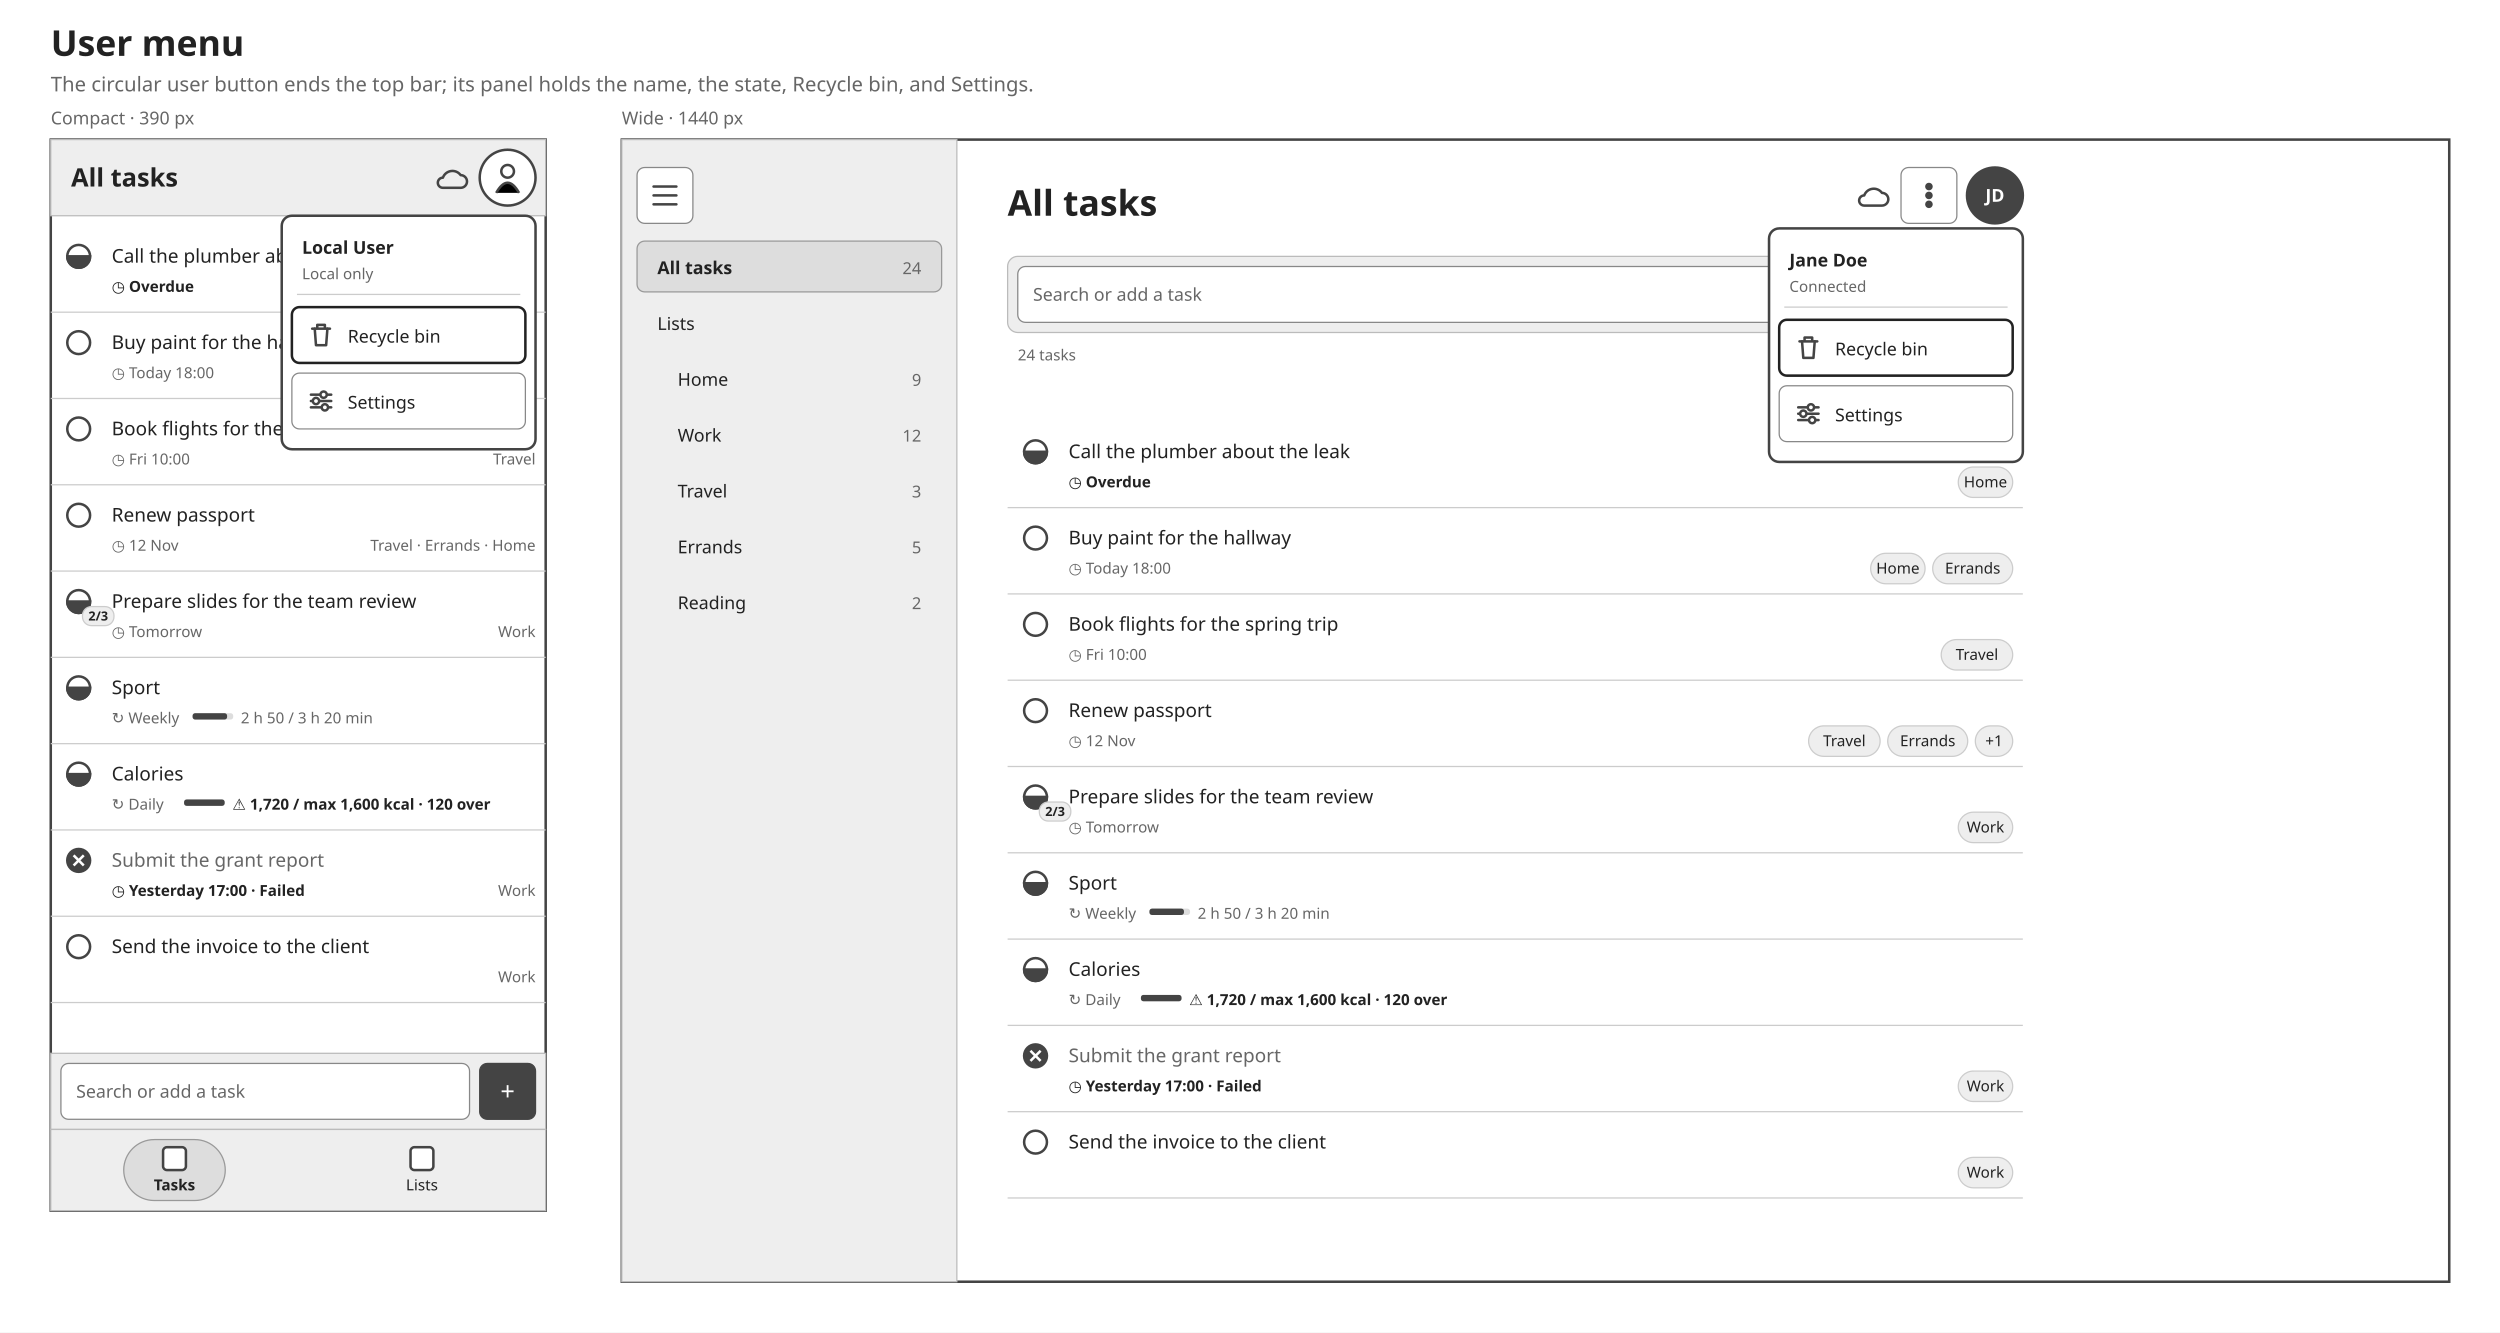
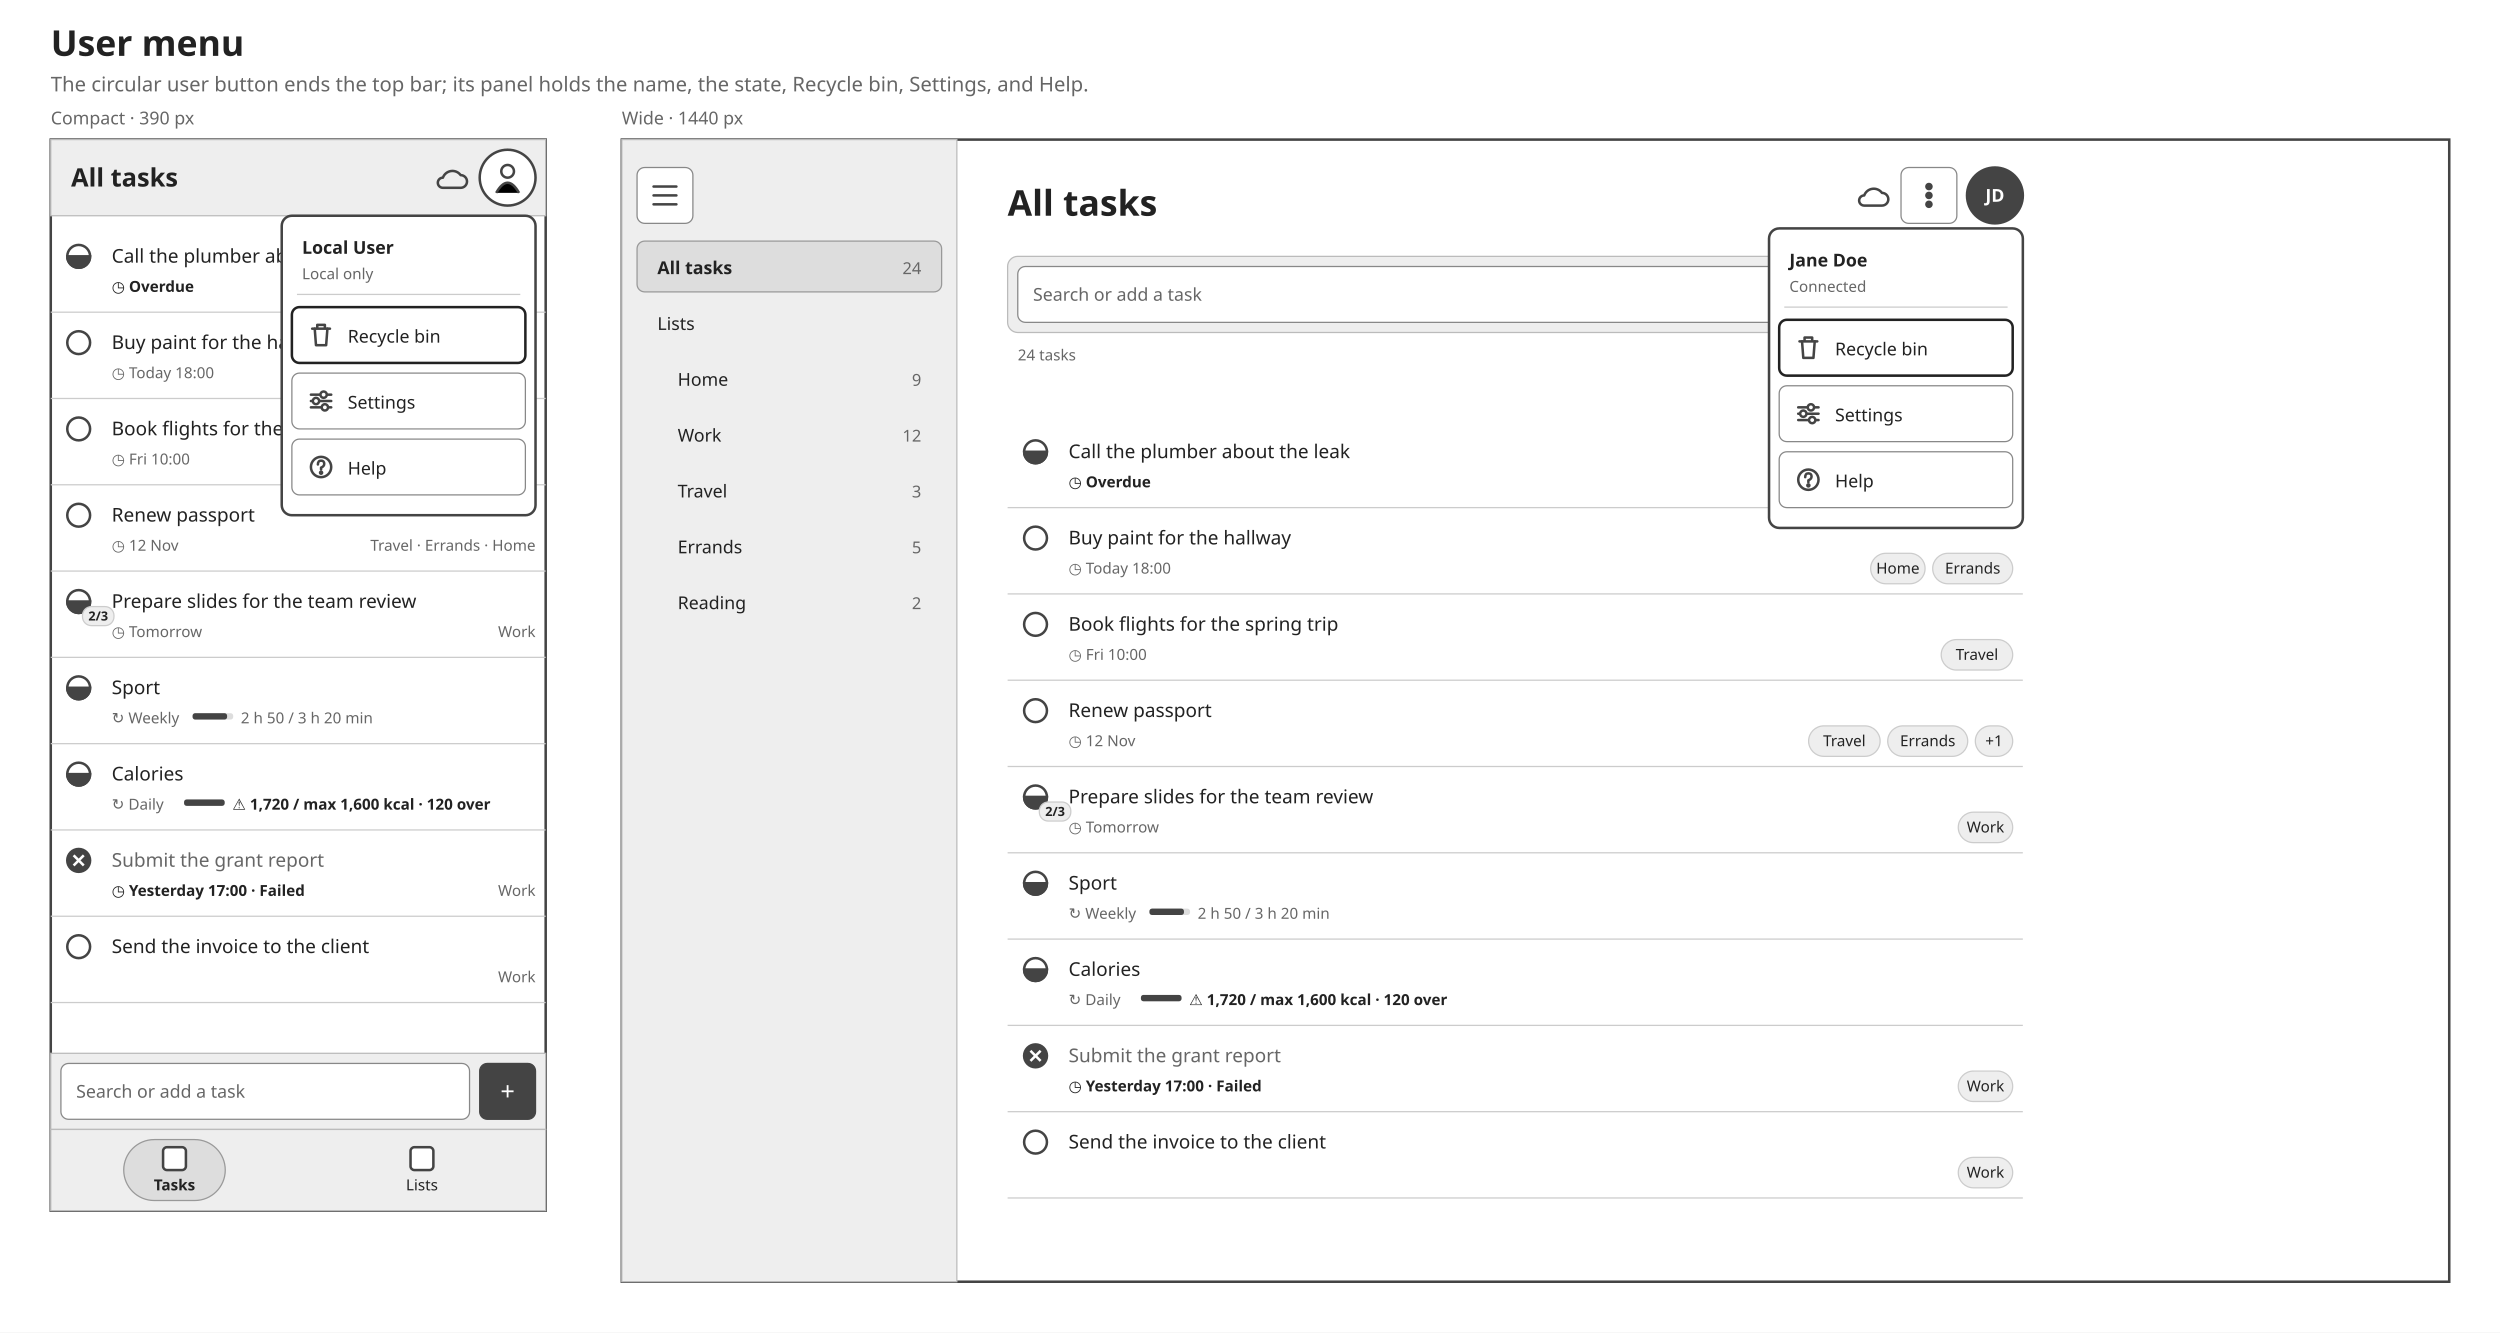
<svg xmlns="http://www.w3.org/2000/svg" width="1970" height="1050" viewBox="0 0 1970 1050">
  <style>
text { font-family: sans-serif; fill: #222222; }
.muted { fill: #666666; }
.on-primary { fill: #ffffff; }
.bold { font-weight: bold; }
rect.frame { fill: #ffffff; stroke: #444444; stroke-width: 2; }
.bar { fill: #eeeeee; stroke: #bbbbbb; }
.box { fill: #f5f5f5; stroke: #bbbbbb; }
.control { fill: #ffffff; stroke: #888888; }
.disabled { fill: #f5f5f5; stroke: #cccccc; }
.primary { fill: #444444; stroke: #444444; }
.selected { fill: #dddddd; stroke: #999999; }
.chip { fill: #eeeeee; stroke: #cccccc; }
.signal { fill: #ffffff; stroke: #222222; stroke-width: 2; }
.scrim { fill: #888888; fill-opacity: 0.5; }
.rule { stroke: #cccccc; }
.drop { stroke: #222222; stroke-width: 3; }
.icon { fill: #ffffff; stroke: #444444; stroke-width: 2; }
.icon-fill { fill: #444444; stroke: #444444; stroke-width: 2; }
.icon-mark { fill: none; stroke: #ffffff; stroke-width: 2; }
.icon-line { stroke: #444444; stroke-width: 2; }
.icon-line-open { fill: none; stroke: #444444; stroke-width: 2; stroke-linecap: round; stroke-linejoin: round; }
.icon-dashed { fill: #ffffff; stroke: #444444; stroke-width: 2; stroke-dasharray: 3 3; }
.meter { fill: #dddddd; stroke: none; }
.meter-fill { fill: #444444; stroke: none; }
.tooltip { fill: #222222; stroke: #222222; }
  </style>
  <rect x="0" y="0" width="1970" height="1050" fill="#ffffff" />
  <text x="40" y="44" font-size="28" class="bold">User menu</text>
-   <text x="40" y="72" font-size="16" class="muted">The circular user button ends the top bar; its panel holds the name, the state, Recycle bin, and Settings.</text>
+   <text x="40" y="72" font-size="16" class="muted">The circular user button ends the top bar; its panel holds the name, the state, Recycle bin, Settings, and Help.</text>
  <text x="40" y="98" font-size="14" class="muted">Compact · 390 px</text>
  <text x="490" y="98" font-size="14" class="muted">Wide · 1440 px</text>
  <g class="frame" data-width="390" data-height="844" transform="translate(40 110)">
    <rect x="0" y="0" width="390" height="844" rx="0" class="frame" />
    <rect x="0" y="0" width="390" height="60" rx="0" class="bar" />
    <circle cx="360" cy="30" r="22" class="icon" />
    <circle cx="360" cy="25" r="5" class="icon" />
    <path d="M 351 42 Q 360 26 369 42" class="icon-line" />
    <path d="M 309 38 H 323 A 5 5 0 0 0 323 28 A 8 8 0 0 0 309 30 A 4 4 0 0 0 309 38 Z" class="icon-line-open" />
    <text x="16" y="37" font-size="20" class="bold">All tasks</text>
    <line x1="0" y1="136" x2="390" y2="136" class="rule" />
    <circle cx="22" cy="92" r="9" class="icon" />
    <path d="M13 92 A9 9 0 0 0 31 92 Z" class="icon-fill" />
    <text x="48" y="97" font-size="15">Call the plumber about the leak</text>
    <text x="48" y="120" font-size="12" class="bold">◷ Overdue</text>
    <text x="382" y="120" font-size="12" class="muted" text-anchor="end">Home</text>
    <line x1="0" y1="204" x2="390" y2="204" class="rule" />
    <circle cx="22" cy="160" r="9" class="icon" />
    <text x="48" y="165" font-size="15">Buy paint for the hallway</text>
    <text x="48" y="188" font-size="12" class="muted">◷ Today 18:00</text>
    <text x="382" y="188" font-size="12" class="muted" text-anchor="end">Home · Errands</text>
    <line x1="0" y1="272" x2="390" y2="272" class="rule" />
    <circle cx="22" cy="228" r="9" class="icon" />
    <text x="48" y="233" font-size="15">Book flights for the spring trip</text>
    <text x="48" y="256" font-size="12" class="muted">◷ Fri 10:00</text>
    <text x="382" y="256" font-size="12" class="muted" text-anchor="end">Travel</text>
    <line x1="0" y1="340" x2="390" y2="340" class="rule" />
    <circle cx="22" cy="296" r="9" class="icon" />
    <text x="48" y="301" font-size="15">Renew passport</text>
    <text x="48" y="324" font-size="12" class="muted">◷ 12 Nov</text>
    <text x="382" y="324" font-size="12" class="muted" text-anchor="end">Travel · Errands · Home</text>
    <line x1="0" y1="408" x2="390" y2="408" class="rule" />
    <circle cx="22" cy="364" r="9" class="icon" />
    <path d="M13 364 A9 9 0 0 0 31 364 Z" class="icon-fill" />
    <rect x="25" y="368" width="24.8" height="15" rx="7" class="chip" />
    <text x="37.4" y="379" font-size="10" class="bold" text-anchor="middle">2/3</text>
    <text x="48" y="369" font-size="15">Prepare slides for the team review</text>
    <text x="48" y="392" font-size="12" class="muted">◷ Tomorrow</text>
    <text x="382" y="392" font-size="12" class="muted" text-anchor="end">Work</text>
    <line x1="0" y1="476" x2="390" y2="476" class="rule" />
    <circle cx="22" cy="432" r="9" class="icon" />
    <path d="M13 432 A9 9 0 0 0 31 432 Z" class="icon-fill" />
    <text x="48" y="437" font-size="15">Sport</text>
    <text x="48" y="460" font-size="12" class="muted">↻ Weekly</text>
    <rect x="111.76" y="452" width="32" height="5" rx="2" class="meter" />
    <rect x="111.76" y="452" width="27.2" height="5" rx="2" class="meter-fill" />
    <text x="149.76" y="460" font-size="12" class="muted">2 h 50 / 3 h 20 min</text>
    <line x1="0" y1="544" x2="390" y2="544" class="rule" />
    <circle cx="22" cy="500" r="9" class="icon" />
    <path d="M13 500 A9 9 0 0 0 31 500 Z" class="icon-fill" />
    <text x="48" y="505" font-size="15">Calories</text>
    <text x="48" y="528" font-size="12" class="muted">↻ Daily</text>
    <rect x="105.04" y="520" width="32" height="5" rx="2" class="meter" />
    <rect x="105.04" y="520" width="32" height="5" rx="2" class="meter-fill" />
    <text x="143.04" y="528" font-size="12" class="bold">⚠ 1,720 / max 1,600 kcal · 120 over</text>
    <line x1="0" y1="612" x2="390" y2="612" class="rule" />
    <circle cx="22" cy="568" r="9" class="icon-fill" />
    <path d="M18 564 L26 572 M26 564 L18 572" class="icon-mark" />
    <text x="48" y="573" font-size="15" class="muted">Submit the grant report</text>
    <text x="48" y="596" font-size="12" class="bold">◷ Yesterday 17:00 · Failed</text>
    <text x="382" y="596" font-size="12" class="muted" text-anchor="end">Work</text>
    <line x1="0" y1="680" x2="390" y2="680" class="rule" />
    <circle cx="22" cy="636" r="9" class="icon" />
    <text x="48" y="641" font-size="15">Send the invoice to the client</text>
    <text x="382" y="664" font-size="12" class="muted" text-anchor="end">Work</text>
    <rect x="0" y="720" width="390" height="60" rx="0" class="bar" />
    <rect x="338" y="728" width="44" height="44" rx="6" class="primary" />
    <text x="360" y="757" font-size="20" class="on-primary" text-anchor="middle">+</text>
    <rect x="8" y="728" width="322" height="44" rx="6" class="control" />
    <text x="20" y="755" font-size="14" class="muted">Search or add a task</text>
    <rect x="0" y="780" width="390" height="64" rx="0" class="bar" />
    <rect x="57.5" y="788" width="80" height="48" rx="24" class="selected" />
    <rect x="88.5" y="794" width="18" height="18" rx="3" class="icon" />
    <text x="97.5" y="828" font-size="12" class="bold" text-anchor="middle">Tasks</text>
    <rect x="283.5" y="794" width="18" height="18" rx="3" class="icon" />
    <text x="292.5" y="828" font-size="12" text-anchor="middle">Lists</text>
-     <rect x="182" y="60" width="200" height="184" rx="8" class="frame" />
+     <rect x="182" y="60" width="200" height="236" rx="8" class="frame" />
    <text x="198" y="90" font-size="14" class="bold">Local User</text>
    <text x="198" y="110" font-size="12" class="muted">Local only</text>
    <line x1="194" y1="122" x2="370" y2="122" class="rule" />
    <rect x="190" y="132" width="184" height="44" rx="6" class="signal" />
    <path d="M 206 149 H 220 M 210 149 V 146 H 216 V 149" class="icon-line-open" />
    <path d="M 208 149 L 209 162 H 217 L 218 149" class="icon-line-open" />
    <text x="234" y="160" font-size="14">Recycle bin</text>
    <rect x="190" y="184" width="184" height="44" rx="6" class="control" />
    <path d="M 205 201 H 221" class="icon-line-open" />
    <circle cx="215" cy="201" r="2.5" class="icon" />
    <path d="M 205 206 H 221" class="icon-line-open" />
    <circle cx="209" cy="206" r="2.5" class="icon" />
    <path d="M 205 211 H 221" class="icon-line-open" />
    <circle cx="216" cy="211" r="2.5" class="icon" />
    <text x="234" y="212" font-size="14">Settings</text>
+     <rect x="190" y="236" width="184" height="44" rx="6" class="control" />
+     <circle cx="213" cy="258" r="8" class="icon" />
+     <path d="M 210.5 256 Q 210.5 253 213 253 Q 215.5 253 215.5 255.5 Q 215.5 257.5 213 258.5 V 260" class="icon-line-open" />
+     <circle cx="213" cy="262.5" r="0.8" class="icon-fill" />
+     <text x="234" y="264" font-size="14">Help</text>
  </g>
  <g class="frame" data-width="1440" data-height="900" transform="translate(490 110)">
    <rect x="0" y="0" width="1440" height="900" rx="0" class="frame" />
    <rect x="0" y="0" width="264" height="900" rx="0" class="bar" />
    <rect x="12" y="22" width="44" height="44" rx="6" class="control" />
    <path d="M 25 37 H 43" class="icon-line-open" />
    <path d="M 25 44 H 43" class="icon-line-open" />
    <path d="M 25 51 H 43" class="icon-line-open" />
    <rect x="12" y="80" width="240" height="40" rx="6" class="selected" />
    <text x="28" y="106" font-size="14" class="bold">All tasks</text>
    <text x="236" y="106" font-size="13" class="muted" text-anchor="end">24</text>
    <text x="28" y="150" font-size="14">Lists</text>
    <text x="44" y="194" font-size="14">Home</text>
    <text x="236" y="194" font-size="13" class="muted" text-anchor="end">9</text>
    <text x="44" y="238" font-size="14">Work</text>
    <text x="236" y="238" font-size="13" class="muted" text-anchor="end">12</text>
    <text x="44" y="282" font-size="14">Travel</text>
    <text x="236" y="282" font-size="13" class="muted" text-anchor="end">3</text>
    <text x="44" y="326" font-size="14">Errands</text>
    <text x="236" y="326" font-size="13" class="muted" text-anchor="end">5</text>
    <text x="44" y="370" font-size="14">Reading</text>
    <text x="236" y="370" font-size="13" class="muted" text-anchor="end">2</text>
    <circle cx="1082" cy="44" r="22" class="icon-fill" />
    <text x="1082" y="49" font-size="14" class="on-primary bold" text-anchor="middle">JD</text>
    <path d="M 979 52 H 993 A 5 5 0 0 0 993 42 A 8 8 0 0 0 979 44 A 4 4 0 0 0 979 52 Z" class="icon-line-open" />
    <rect x="1008" y="22" width="44" height="44" rx="6" class="control" />
    <circle cx="1030" cy="37" r="2" class="icon-fill" />
    <circle cx="1030" cy="44" r="2" class="icon-fill" />
    <circle cx="1030" cy="51" r="2" class="icon-fill" />
    <text x="304" y="60" font-size="28" class="bold">All tasks</text>
    <rect x="304" y="92" width="800" height="60" rx="8" class="bar" />
    <rect x="1040.48" y="100" width="55.52" height="44" rx="6" class="primary" />
    <text x="1068.24" y="126.9" font-size="14" class="on-primary" text-anchor="middle">Add</text>
    <rect x="312" y="100" width="720.48" height="44" rx="6" class="control" />
    <text x="324" y="127" font-size="14" class="muted">Search or add a task</text>
    <text x="312" y="174" font-size="12" class="muted">24 tasks</text>
    <line x1="304" y1="290" x2="1104" y2="290" class="rule" />
    <circle cx="326" cy="246" r="9" class="icon" />
    <path d="M317 246 A9 9 0 0 0 335 246 Z" class="icon-fill" />
    <text x="352" y="251" font-size="15">Call the plumber about the leak</text>
    <text x="352" y="274" font-size="12" class="bold">◷ Overdue</text>
    <rect x="1053.12" y="258" width="42.88" height="24" rx="12" class="chip" />
    <text x="1074.56" y="274" font-size="12" text-anchor="middle">Home</text>
    <line x1="304" y1="358" x2="1104" y2="358" class="rule" />
    <circle cx="326" cy="314" r="9" class="icon" />
    <text x="352" y="319" font-size="15">Buy paint for the hallway</text>
    <text x="352" y="342" font-size="12" class="muted">◷ Today 18:00</text>
    <rect x="1032.96" y="326" width="63.04" height="24" rx="12" class="chip" />
    <text x="1064.48" y="342" font-size="12" text-anchor="middle">Errands</text>
    <rect x="984.08" y="326" width="42.88" height="24" rx="12" class="chip" />
    <text x="1005.52" y="342" font-size="12" text-anchor="middle">Home</text>
    <line x1="304" y1="426" x2="1104" y2="426" class="rule" />
    <circle cx="326" cy="382" r="9" class="icon" />
    <text x="352" y="387" font-size="15">Book flights for the spring trip</text>
    <text x="352" y="410" font-size="12" class="muted">◷ Fri 10:00</text>
    <rect x="1039.68" y="394" width="56.32" height="24" rx="12" class="chip" />
    <text x="1067.84" y="410" font-size="12" text-anchor="middle">Travel</text>
    <line x1="304" y1="494" x2="1104" y2="494" class="rule" />
    <circle cx="326" cy="450" r="9" class="icon" />
    <text x="352" y="455" font-size="15">Renew passport</text>
    <text x="352" y="478" font-size="12" class="muted">◷ 12 Nov</text>
    <rect x="1066.56" y="462" width="29.44" height="24" rx="12" class="chip" />
    <text x="1081.28" y="478" font-size="12" text-anchor="middle">+1</text>
    <rect x="997.52" y="462" width="63.04" height="24" rx="12" class="chip" />
    <text x="1029.04" y="478" font-size="12" text-anchor="middle">Errands</text>
    <rect x="935.2" y="462" width="56.32" height="24" rx="12" class="chip" />
    <text x="963.36" y="478" font-size="12" text-anchor="middle">Travel</text>
    <line x1="304" y1="562" x2="1104" y2="562" class="rule" />
    <circle cx="326" cy="518" r="9" class="icon" />
    <path d="M317 518 A9 9 0 0 0 335 518 Z" class="icon-fill" />
    <rect x="329" y="522" width="24.8" height="15" rx="7" class="chip" />
    <text x="341.4" y="533" font-size="10" class="bold" text-anchor="middle">2/3</text>
    <text x="352" y="523" font-size="15">Prepare slides for the team review</text>
    <text x="352" y="546" font-size="12" class="muted">◷ Tomorrow</text>
    <rect x="1053.12" y="530" width="42.88" height="24" rx="12" class="chip" />
    <text x="1074.56" y="546" font-size="12" text-anchor="middle">Work</text>
    <line x1="304" y1="630" x2="1104" y2="630" class="rule" />
    <circle cx="326" cy="586" r="9" class="icon" />
    <path d="M317 586 A9 9 0 0 0 335 586 Z" class="icon-fill" />
    <text x="352" y="591" font-size="15">Sport</text>
    <text x="352" y="614" font-size="12" class="muted">↻ Weekly</text>
    <rect x="415.76" y="606" width="32" height="5" rx="2" class="meter" />
    <rect x="415.76" y="606" width="27.2" height="5" rx="2" class="meter-fill" />
    <text x="453.76" y="614" font-size="12" class="muted">2 h 50 / 3 h 20 min</text>
    <line x1="304" y1="698" x2="1104" y2="698" class="rule" />
    <circle cx="326" cy="654" r="9" class="icon" />
    <path d="M317 654 A9 9 0 0 0 335 654 Z" class="icon-fill" />
    <text x="352" y="659" font-size="15">Calories</text>
    <text x="352" y="682" font-size="12" class="muted">↻ Daily</text>
    <rect x="409.04" y="674" width="32" height="5" rx="2" class="meter" />
    <rect x="409.04" y="674" width="32" height="5" rx="2" class="meter-fill" />
    <text x="447.04" y="682" font-size="12" class="bold">⚠ 1,720 / max 1,600 kcal · 120 over</text>
    <line x1="304" y1="766" x2="1104" y2="766" class="rule" />
    <circle cx="326" cy="722" r="9" class="icon-fill" />
    <path d="M322 718 L330 726 M330 718 L322 726" class="icon-mark" />
    <text x="352" y="727" font-size="15" class="muted">Submit the grant report</text>
    <text x="352" y="750" font-size="12" class="bold">◷ Yesterday 17:00 · Failed</text>
    <rect x="1053.12" y="734" width="42.88" height="24" rx="12" class="chip" />
    <text x="1074.56" y="750" font-size="12" text-anchor="middle">Work</text>
    <line x1="304" y1="834" x2="1104" y2="834" class="rule" />
    <circle cx="326" cy="790" r="9" class="icon" />
    <text x="352" y="795" font-size="15">Send the invoice to the client</text>
    <rect x="1053.12" y="802" width="42.88" height="24" rx="12" class="chip" />
    <text x="1074.56" y="818" font-size="12" text-anchor="middle">Work</text>
-     <rect x="904" y="70" width="200" height="184" rx="8" class="frame" />
+     <rect x="904" y="70" width="200" height="236" rx="8" class="frame" />
    <text x="920" y="100" font-size="14" class="bold">Jane Doe</text>
    <text x="920" y="120" font-size="12" class="muted">Connected</text>
    <line x1="916" y1="132" x2="1092" y2="132" class="rule" />
    <rect x="912" y="142" width="184" height="44" rx="6" class="signal" />
    <path d="M 928 159 H 942 M 932 159 V 156 H 938 V 159" class="icon-line-open" />
    <path d="M 930 159 L 931 172 H 939 L 940 159" class="icon-line-open" />
    <text x="956" y="170" font-size="14">Recycle bin</text>
    <rect x="912" y="194" width="184" height="44" rx="6" class="control" />
    <path d="M 927 211 H 943" class="icon-line-open" />
    <circle cx="937" cy="211" r="2.5" class="icon" />
    <path d="M 927 216 H 943" class="icon-line-open" />
    <circle cx="931" cy="216" r="2.5" class="icon" />
    <path d="M 927 221 H 943" class="icon-line-open" />
    <circle cx="938" cy="221" r="2.5" class="icon" />
    <text x="956" y="222" font-size="14">Settings</text>
+     <rect x="912" y="246" width="184" height="44" rx="6" class="control" />
+     <circle cx="935" cy="268" r="8" class="icon" />
+     <path d="M 932.5 266 Q 932.5 263 935 263 Q 937.5 263 937.5 265.5 Q 937.5 267.5 935 268.5 V 270" class="icon-line-open" />
+     <circle cx="935" cy="272.5" r="0.8" class="icon-fill" />
+     <text x="956" y="274" font-size="14">Help</text>
  </g>
</svg>
